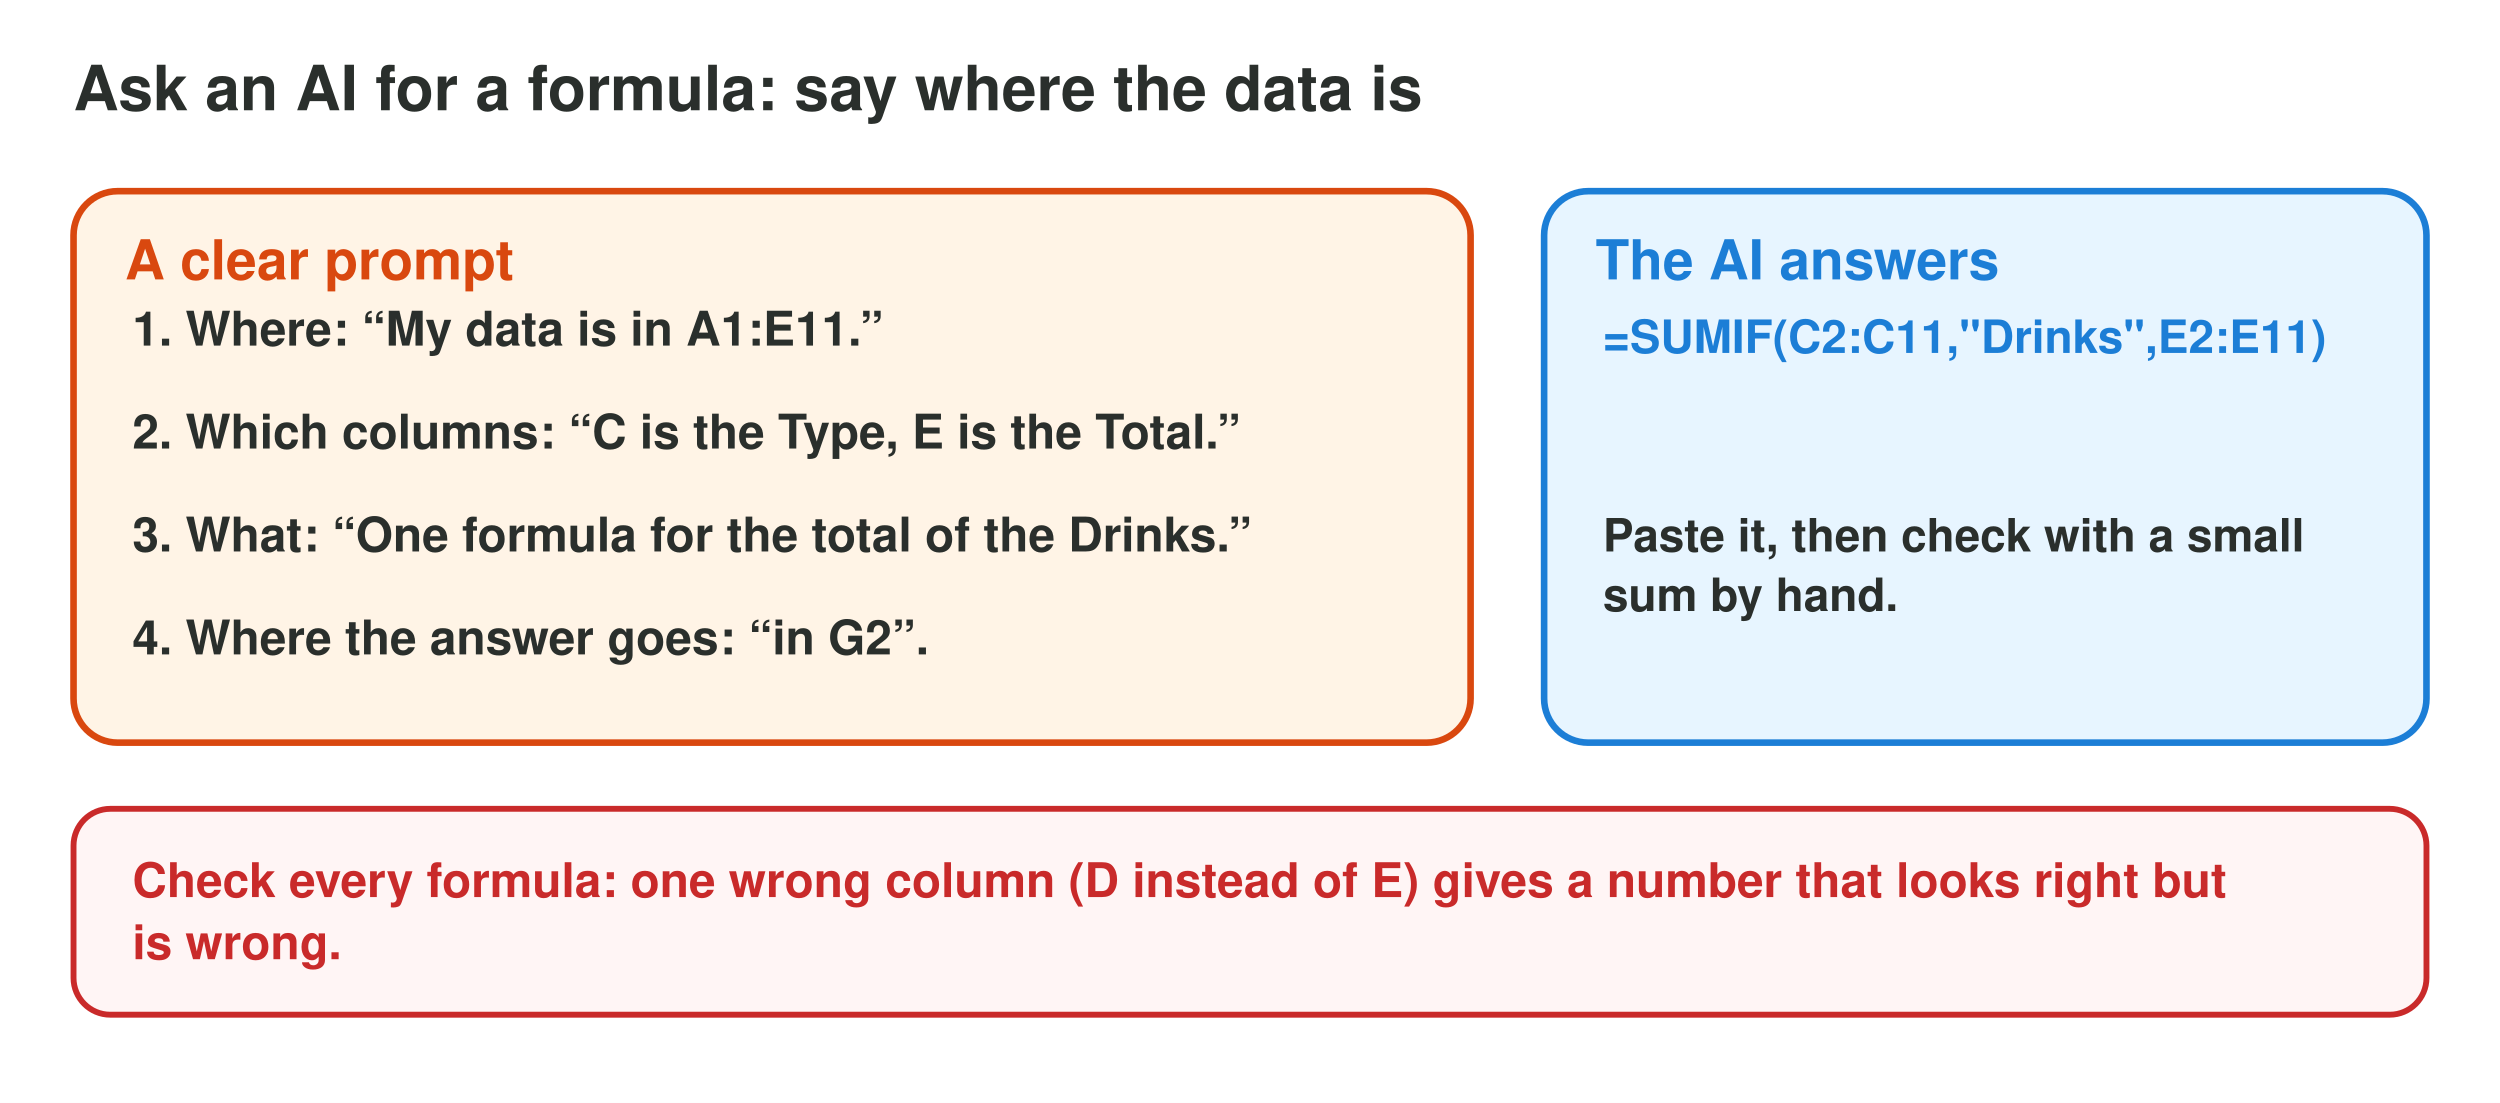
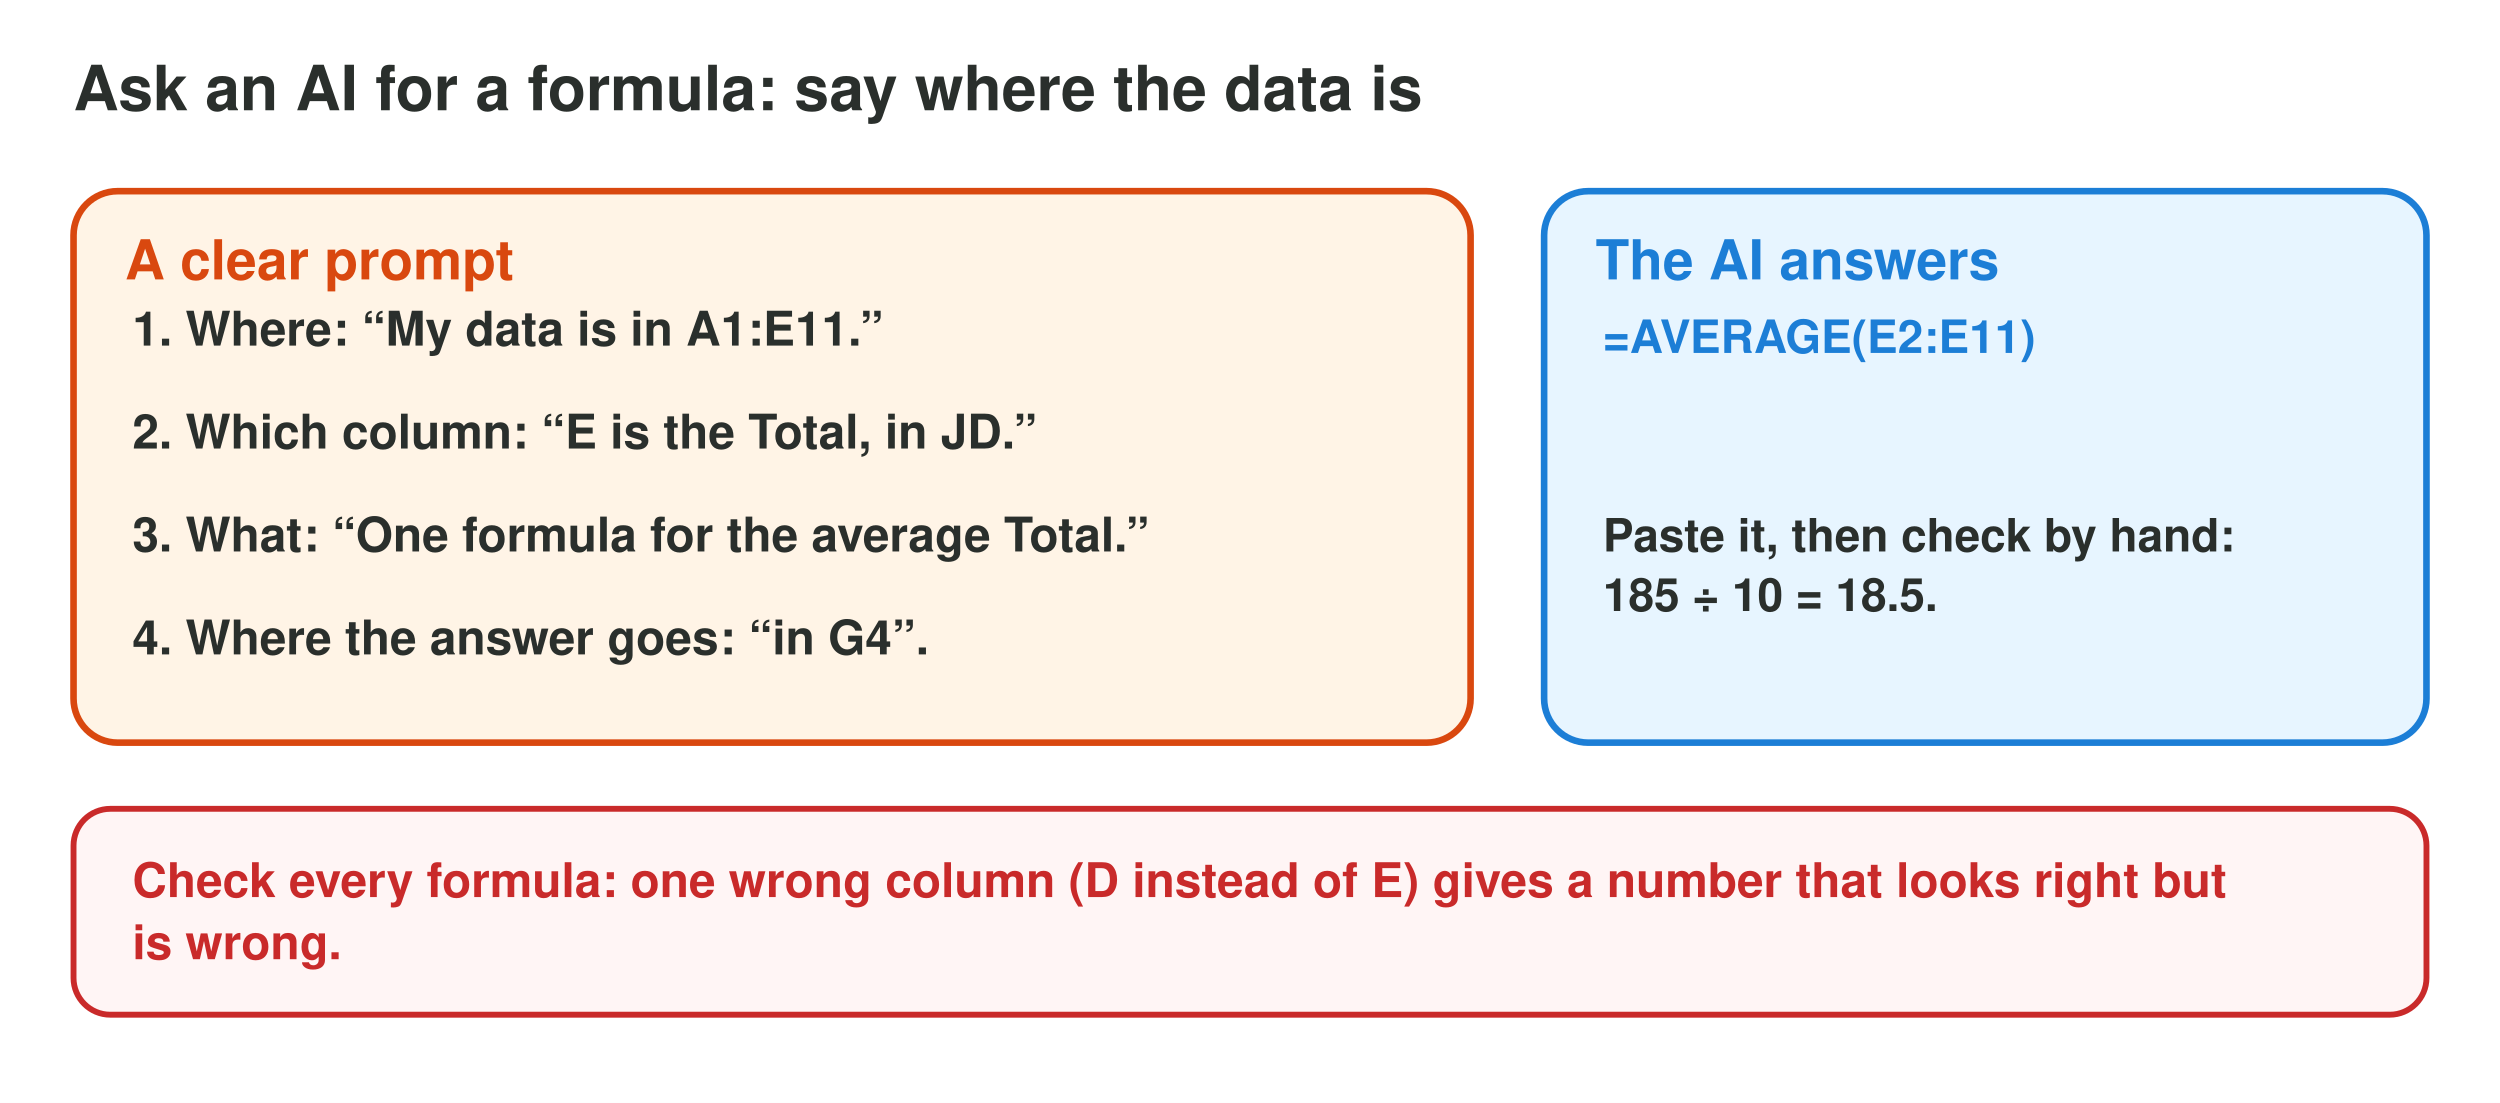
<svg xmlns="http://www.w3.org/2000/svg" width="680" height="300" viewBox="0 0 680 300" font-family="Helvetica, Arial, sans-serif" font-weight="600">
  <rect width="680" height="300" fill="#ffffff" />
  <text x="20" y="30" font-size="17" fill="#2a2f2c" text-anchor="start" font-weight="800" xml:space="preserve">Ask an AI for a formula: say where the data is</text>
  <rect x="20" y="52" width="380" height="150" rx="12" fill="#fff4e6" stroke="#D9480F" stroke-width="1.8" />
  <text x="34" y="76" font-size="15" fill="#D9480F" text-anchor="start" font-weight="800" xml:space="preserve">A clear prompt</text>
  <text x="36" y="94" font-size="13" fill="#2a2f2c" text-anchor="start" font-weight="700" xml:space="preserve">1. Where: “My data is in A1:E11.”</text>
-   <text x="36" y="122" font-size="13" fill="#2a2f2c" text-anchor="start" font-weight="700" xml:space="preserve">2. Which columns: “C is the Type, E is the Total.”</text>
-   <text x="36" y="150" font-size="13" fill="#2a2f2c" text-anchor="start" font-weight="700" xml:space="preserve">3. What: “One formula for the total of the Drinks.”</text>
-   <text x="36" y="178" font-size="13" fill="#2a2f2c" text-anchor="start" font-weight="700" xml:space="preserve">4. Where the answer goes: “in G2”.</text>
+   <text x="36" y="122" font-size="13" fill="#2a2f2c" text-anchor="start" font-weight="700" xml:space="preserve">2. Which column: “E is the Total, in JD.”</text>
+   <text x="36" y="150" font-size="13" fill="#2a2f2c" text-anchor="start" font-weight="700" xml:space="preserve">3. What: “One formula for the average Total.”</text>
+   <text x="36" y="178" font-size="13" fill="#2a2f2c" text-anchor="start" font-weight="700" xml:space="preserve">4. Where the answer goes: “in G4”.</text>
  <rect x="420" y="52" width="240" height="150" rx="12" fill="#e7f5ff" stroke="#1c7ed6" stroke-width="1.8" />
  <text x="434" y="76" font-size="15" fill="#1c7ed6" text-anchor="start" font-weight="800" xml:space="preserve">The AI answers</text>
-   <text x="436" y="96" font-size="12.5" fill="#1c7ed6" text-anchor="start" font-weight="800" xml:space="preserve">=SUMIF(C2:C11,"Drinks",E2:E11)</text>
-   <text x="436" y="150" font-size="12.5" fill="#2a2f2c" text-anchor="start" font-weight="700" xml:space="preserve">Paste it, then check with a small</text>
-   <text x="436" y="166.2" font-size="12.5" fill="#2a2f2c" text-anchor="start" font-weight="700" xml:space="preserve">sum by hand.</text>
+   <text x="436" y="96" font-size="12.5" fill="#1c7ed6" text-anchor="start" font-weight="800" xml:space="preserve">=AVERAGE(E2:E11)</text>
+   <text x="436" y="150" font-size="12.5" fill="#2a2f2c" text-anchor="start" font-weight="700" xml:space="preserve">Paste it, then check by hand:</text>
+   <text x="436" y="166.2" font-size="12.5" fill="#2a2f2c" text-anchor="start" font-weight="700" xml:space="preserve">185 ÷ 10 = 18.5.</text>
  <rect x="20" y="220" width="640" height="56" rx="10" fill="#fff5f5" stroke="#c92a2a" stroke-width="1.6" />
  <text x="36" y="244" font-size="13" fill="#c92a2a" text-anchor="start" font-weight="800" xml:space="preserve">Check every formula: one wrong column (D instead of E) gives a number that looks right but</text>
  <text x="36" y="260.9" font-size="13" fill="#c92a2a" text-anchor="start" font-weight="800" xml:space="preserve">is wrong.</text>
</svg>
